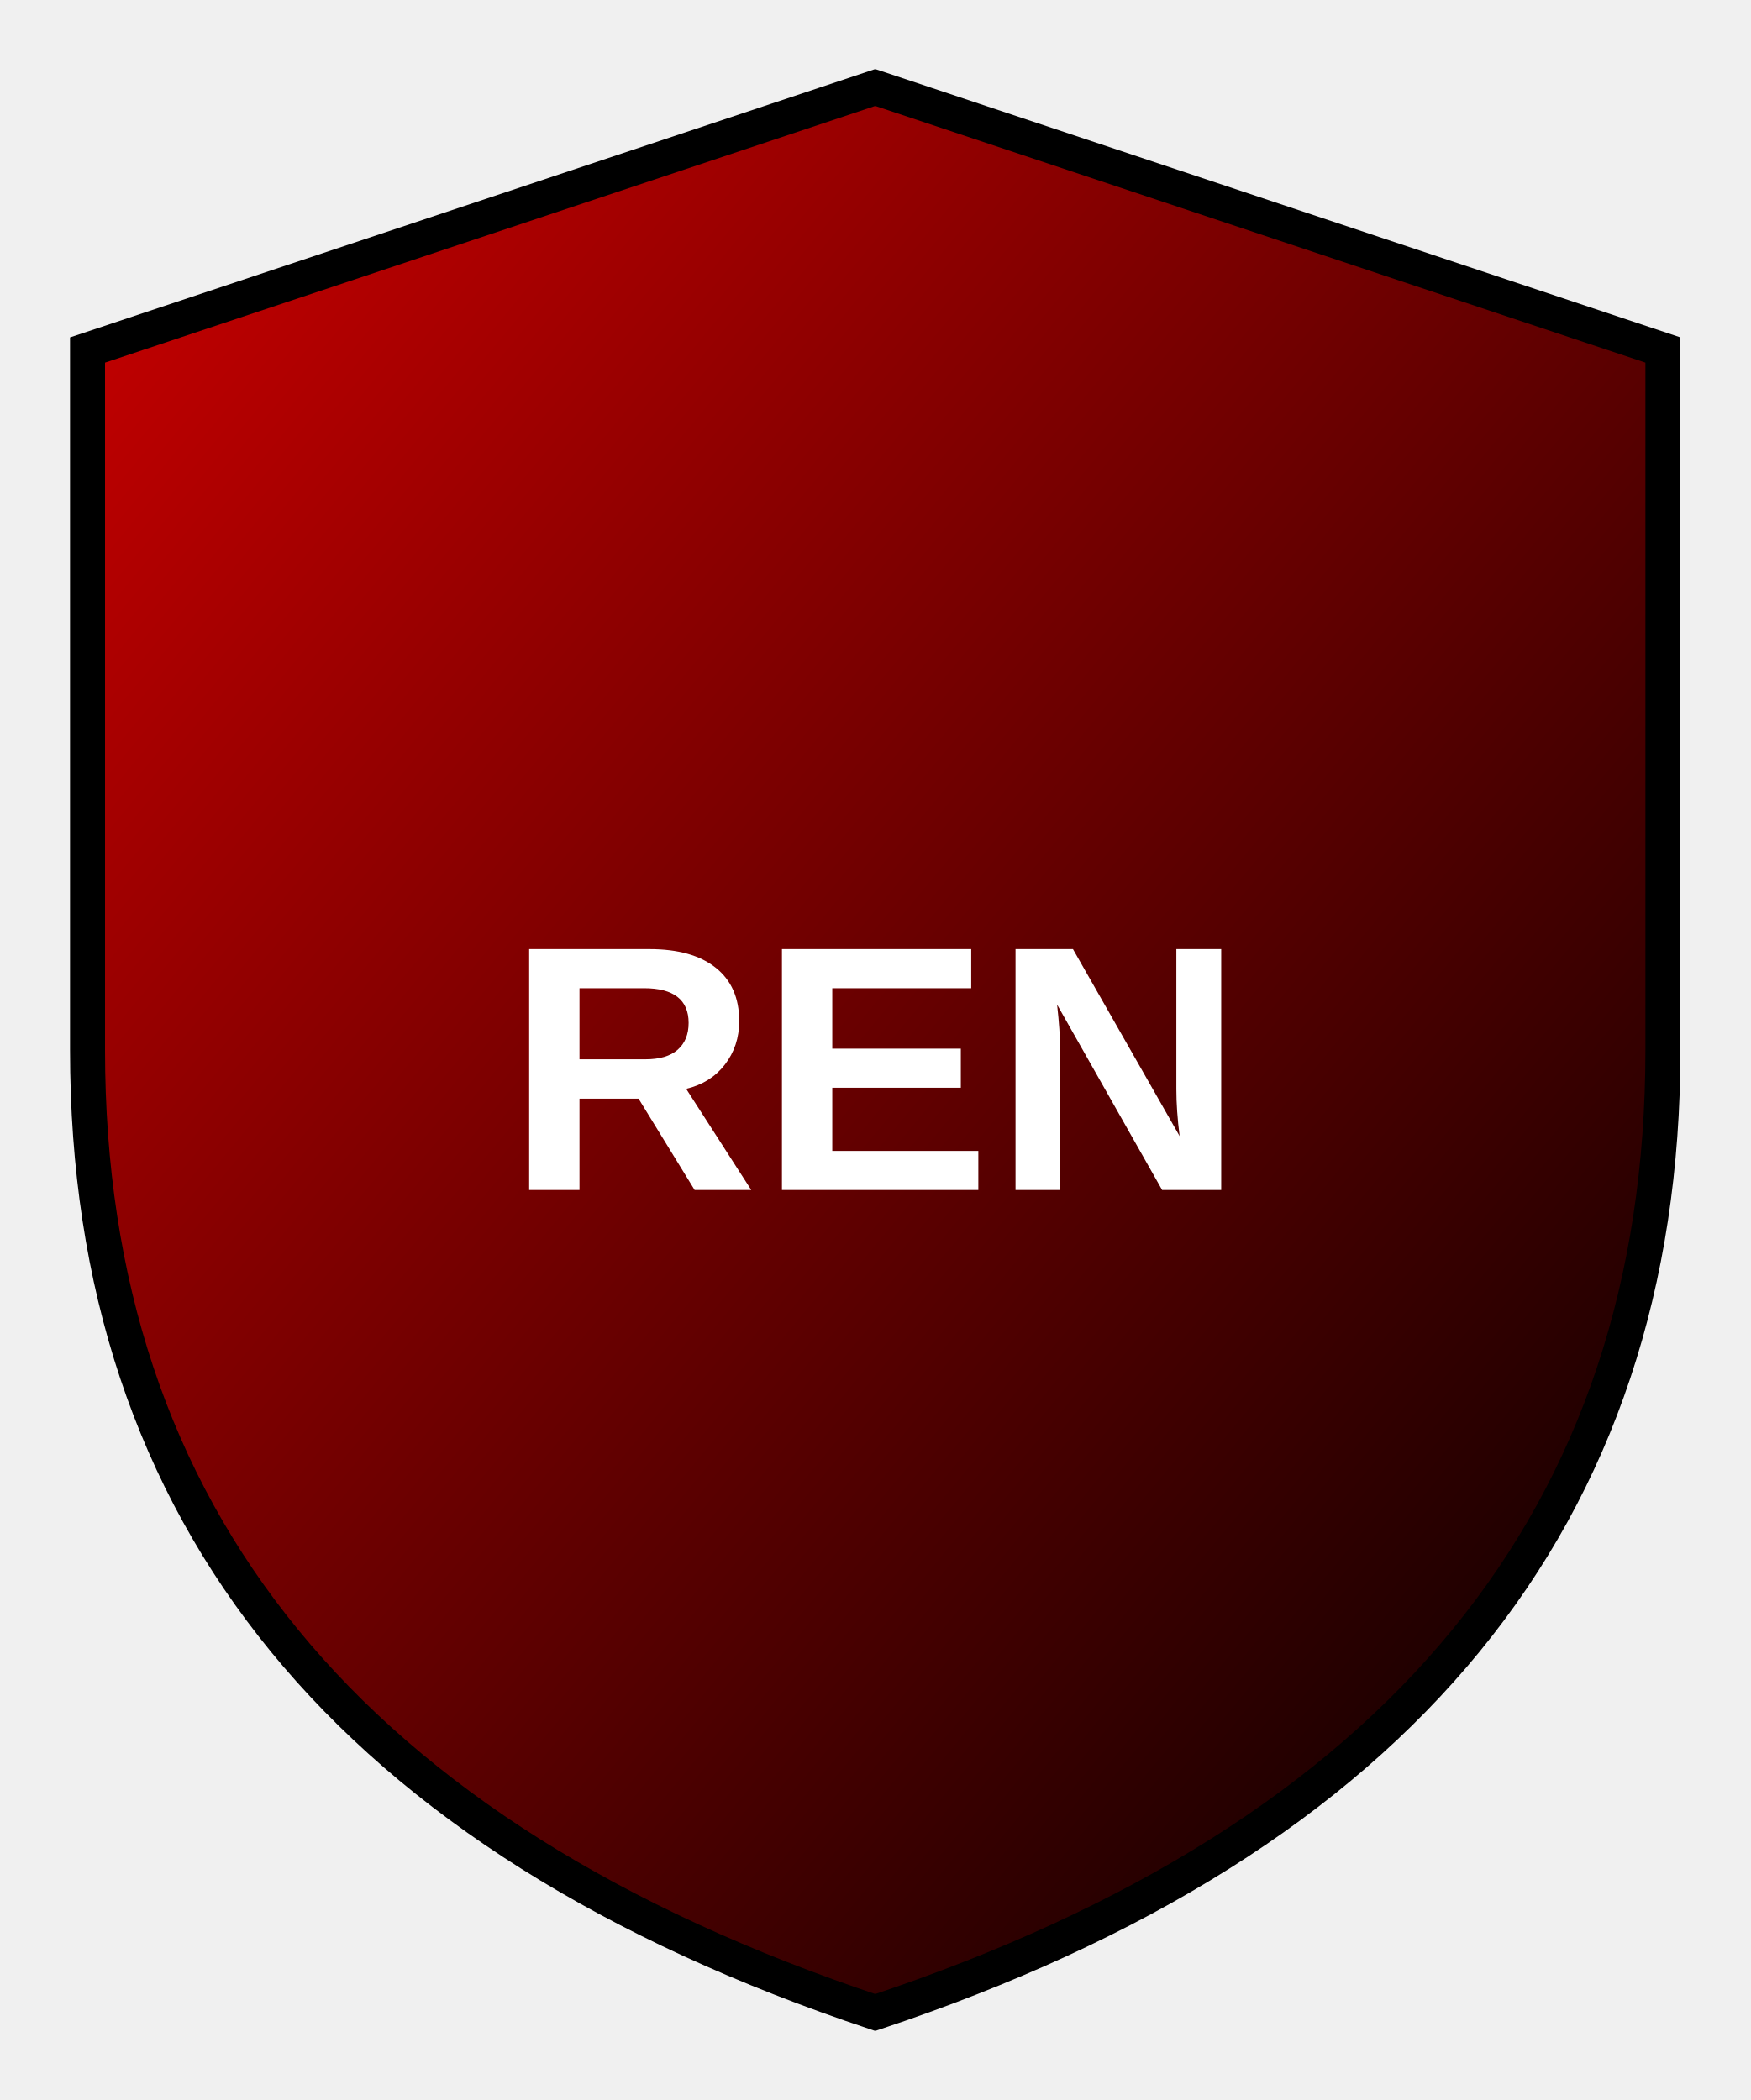
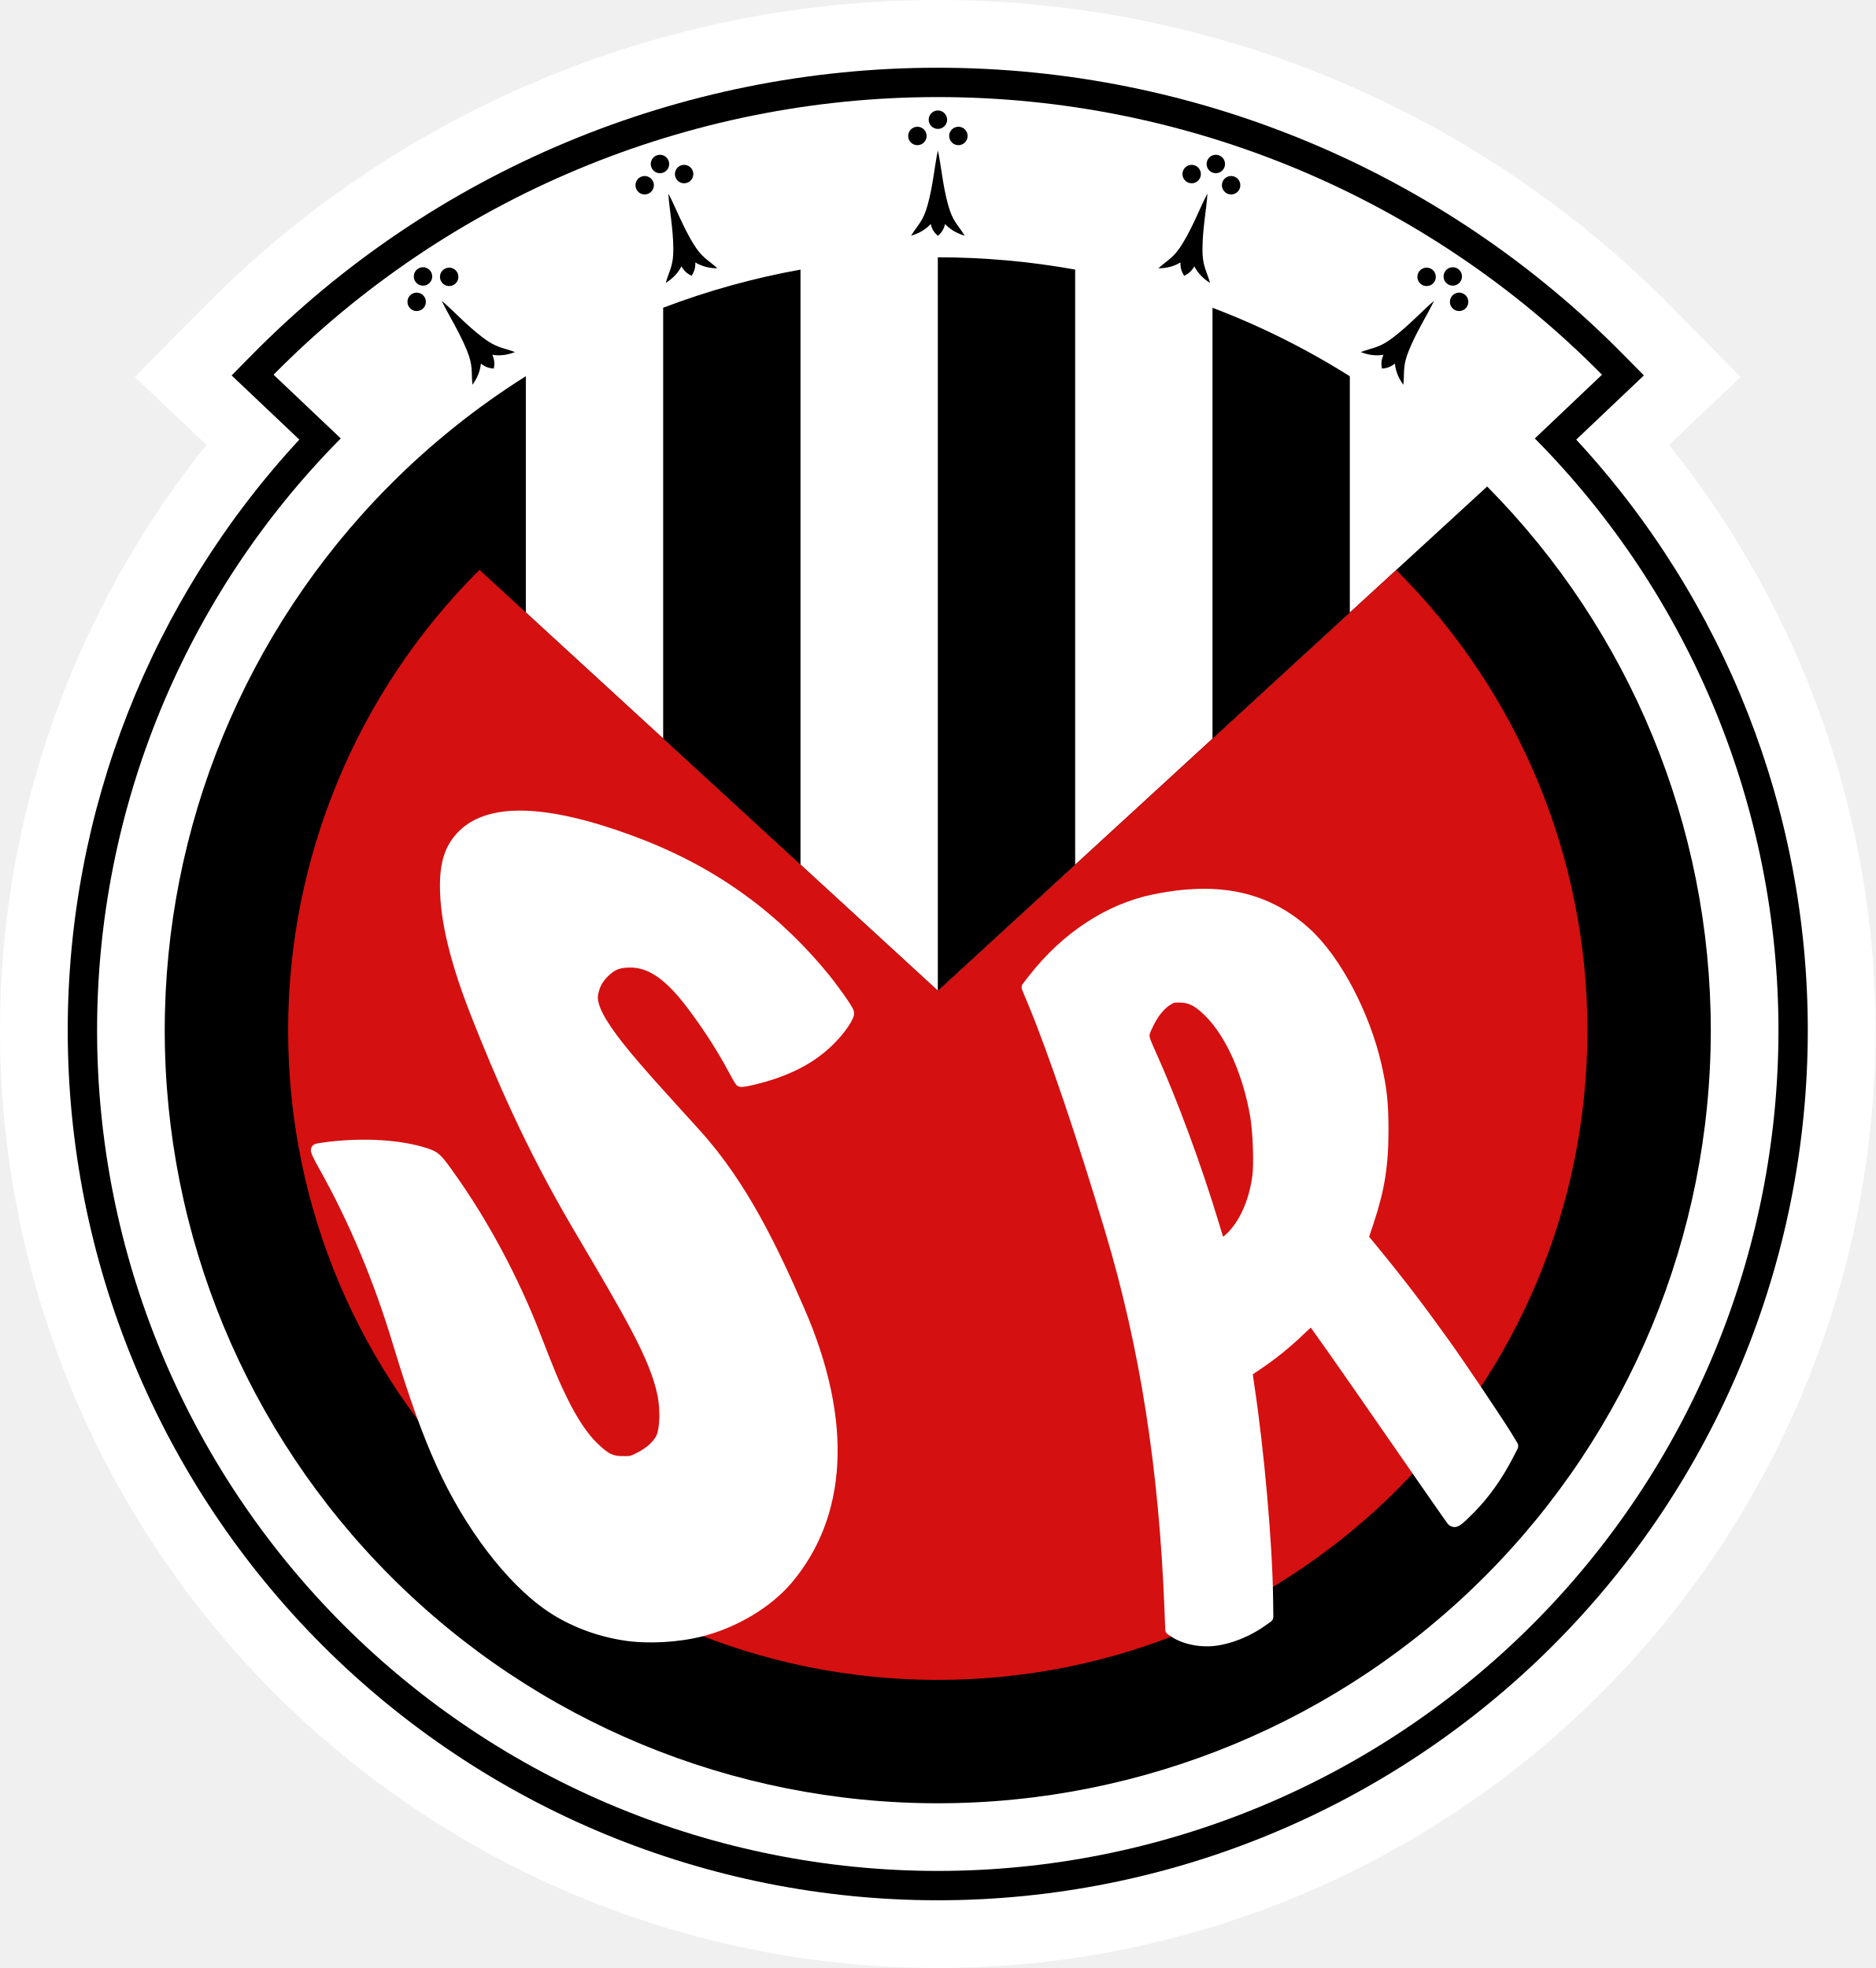
- <svg xmlns="http://www.w3.org/2000/svg" viewBox="0 0 100 120">
-   <defs>
-     <linearGradient id="g" x1="0" y1="0" x2="1" y2="1">
-       <stop offset="0%" stop-color="#CC0000" />
-       <stop offset="100%" stop-color="#000000" />
-     </linearGradient>
-   </defs>
-   <path d="M50 5 L95 20 L95 60 Q95 100 50 115 Q5 100 5 60 L5 20 Z" fill="url(#g)" stroke="#000000" stroke-width="2" />
-   <text x="50" y="68" text-anchor="middle" font-family="Arial,sans-serif" font-size="20" font-weight="bold" fill="white" stroke="none" stroke-width="0.5">REN</text>
+ <svg xmlns="http://www.w3.org/2000/svg" width="415.373mm" height="435.877mm" viewBox="0 0 415.373 435.877" version="1.1" id="svg8">
+   <defs id="defs2" />
+   <g id="layer1" transform="translate(701.4121,296.3477)">
+     <path id="path2175" d="m -493.797,-296.348 c -61.004,0.019 -119.48,24.476 -162.334,67.893 l -15.412,15.613 15.852,15.025 c -29.346,36.649 -45.721,82.266 -45.721,129.658 -10e-6,55.074 21.887,107.914 60.83,146.857 38.943,38.943 91.783,60.83 146.857,60.83 55.074,2e-5 107.912,-21.887 146.855,-60.83 38.943,-38.943 60.83,-91.783 60.83,-146.857 -1.5e-4,-47.392 -16.373,-93.009 -45.719,-129.658 l 15.842,-15.033 -15.402,-15.605 c -42.871,-43.435 -101.378,-67.893 -162.406,-67.893 h -0.066 -0.004 z m 0.006,42.998 h 0.002 0.004 0.061 c 42.154,-10e-6 82.73,14.461 115.355,40.484 l -13.867,13.16 15.469,15.607 c 30.58,30.848 47.728,72.503 47.729,115.939 2e-5,43.686 -17.343,85.56 -48.234,116.451 -30.891,30.891 -72.765,48.236 -116.451,48.236 -43.686,1.8e-5 -85.56,-17.345 -116.451,-48.236 -30.891,-30.891 -48.236,-72.765 -48.236,-116.451 6.9e-4,-43.44 17.152,-85.099 47.736,-115.947 l 15.482,-15.615 -13.879,-13.154 c 32.606,-26.004 73.154,-40.46 115.281,-40.475 z" style="color:#000000;font-style:normal;font-variant:normal;font-weight:normal;font-stretch:normal;font-size:medium;line-height:normal;font-family:sans-serif;font-variant-ligatures:normal;font-variant-position:normal;font-variant-caps:normal;font-variant-numeric:normal;font-variant-alternates:normal;font-variant-east-asian:normal;font-feature-settings:normal;font-variation-settings:normal;text-indent:0;text-align:start;text-decoration:none;text-decoration-line:none;text-decoration-style:solid;text-decoration-color:#000000;letter-spacing:normal;word-spacing:normal;text-transform:none;writing-mode:lr-tb;direction:ltr;text-orientation:mixed;dominant-baseline:auto;baseline-shift:baseline;text-anchor:start;white-space:normal;shape-padding:0;shape-margin:0;inline-size:0;clip-rule:nonzero;display:inline;overflow:visible;visibility:visible;isolation:auto;mix-blend-mode:normal;color-interpolation:sRGB;color-interpolation-filters:linearRGB;solid-color:#000000;solid-opacity:1;vector-effect:none;fill:#ffffff;fill-opacity:1;fill-rule:nonzero;stroke:none;stroke-width:30;stroke-linecap:round;stroke-linejoin:miter;stroke-miterlimit:4;stroke-dasharray:none;stroke-dashoffset:0;stroke-opacity:1;paint-order:stroke fill markers;color-rendering:auto;image-rendering:auto;shape-rendering:auto;text-rendering:auto;enable-background:accumulate;stop-color:#000000" />
+     <path id="path2177" d="m -493.792,-281.348 c -56.999,0.018 -111.623,22.863 -151.663,63.43 l -4.66,4.721 14.994,14.212 c -32.892,35.548 -51.291,82.236 -51.291,130.829 -1e-5,51.101 20.302,100.116 56.436,136.25 36.134,36.134 85.149,56.436 136.25,56.436 51.101,2e-5 100.116,-20.302 136.25,-56.436 36.134,-36.134 56.436,-85.149 56.436,-136.25 -1.5e-4,-48.59 -18.396,-95.275 -51.285,-130.822 l 14.985,-14.221 -4.657,-4.718 c -40.056,-40.583 -94.708,-63.43 -151.73,-63.43 h -0.066 z m 0.002,13 h 0.002 0.063 c 51.333,-1e-5 100.573,19.755 137.701,54.958 l -14.767,14.014 4.677,4.718 c 33.361,33.653 52.076,79.115 52.076,126.501 3e-5,47.658 -18.93,93.358 -52.629,127.057 -33.7,33.7 -79.399,52.629 -127.057,52.629 -47.658,2e-5 -93.358,-18.93 -127.057,-52.629 -33.7,-33.7 -52.629,-79.399 -52.629,-127.057 1.9e-4,-47.391 18.718,-92.856 52.084,-126.51 l 4.681,-4.721 -14.776,-14.005 c 37.111,-35.186 86.324,-54.939 137.633,-54.955 z" style="color:#000000;font-style:normal;font-variant:normal;font-weight:normal;font-stretch:normal;font-size:medium;line-height:normal;font-family:sans-serif;font-variant-ligatures:normal;font-variant-position:normal;font-variant-caps:normal;font-variant-numeric:normal;font-variant-alternates:normal;font-variant-east-asian:normal;font-feature-settings:normal;font-variation-settings:normal;text-indent:0;text-align:start;text-decoration:none;text-decoration-line:none;text-decoration-style:solid;text-decoration-color:#000000;letter-spacing:normal;word-spacing:normal;text-transform:none;writing-mode:lr-tb;direction:ltr;text-orientation:mixed;dominant-baseline:auto;baseline-shift:baseline;text-anchor:start;white-space:normal;shape-padding:0;shape-margin:0;inline-size:0;clip-rule:nonzero;display:inline;overflow:visible;visibility:visible;isolation:auto;mix-blend-mode:normal;color-interpolation:sRGB;color-interpolation-filters:linearRGB;solid-color:#000000;solid-opacity:1;vector-effect:none;fill:#000000;fill-opacity:1;fill-rule:nonzero;stroke:none;stroke-width:30;stroke-linecap:round;stroke-linejoin:miter;stroke-miterlimit:4;stroke-dasharray:none;stroke-dashoffset:0;stroke-opacity:1;paint-order:stroke fill markers;color-rendering:auto;image-rendering:auto;shape-rendering:auto;text-rendering:auto;enable-background:accumulate;stop-color:#000000" />
+     <path id="path2169" d="m -493.79,-274.849 c -55.263,0.017 -108.218,22.165 -147.039,61.496 l 14.886,14.109 c -34.571,34.869 -53.968,81.984 -53.968,131.086 -10e-6,49.38 19.616,96.737 54.533,131.654 34.917,34.917 82.274,54.533 131.654,54.533 49.38,0 96.737,-19.616 131.654,-54.533 34.917,-34.917 54.533,-82.274 54.533,-131.654 -1.8e-4,-49.098 -19.394,-96.209 -53.959,-131.077 l 14.877,-14.118 c -38.837,-39.347 -91.818,-61.496 -147.104,-61.496 z" style="color:#000000;font-style:normal;font-variant:normal;font-weight:normal;font-stretch:normal;font-size:medium;line-height:normal;font-family:sans-serif;font-variant-ligatures:normal;font-variant-position:normal;font-variant-caps:normal;font-variant-numeric:normal;font-variant-alternates:normal;font-variant-east-asian:normal;font-feature-settings:normal;font-variation-settings:normal;text-indent:0;text-align:start;text-decoration:none;text-decoration-line:none;text-decoration-style:solid;text-decoration-color:#000000;letter-spacing:normal;word-spacing:normal;text-transform:none;writing-mode:lr-tb;direction:ltr;text-orientation:mixed;dominant-baseline:auto;baseline-shift:baseline;text-anchor:start;white-space:normal;shape-padding:0;shape-margin:0;inline-size:0;clip-rule:nonzero;display:inline;overflow:visible;visibility:visible;isolation:auto;mix-blend-mode:normal;color-interpolation:sRGB;color-interpolation-filters:linearRGB;solid-color:#000000;solid-opacity:1;vector-effect:none;fill:#ffffff;fill-opacity:1;fill-rule:nonzero;stroke:none;stroke-width:0.265;stroke-linecap:round;stroke-linejoin:miter;stroke-miterlimit:4;stroke-dasharray:none;stroke-dashoffset:0;stroke-opacity:1;paint-order:stroke fill markers;color-rendering:auto;image-rendering:auto;shape-rendering:auto;text-rendering:auto;enable-background:accumulate;stop-color:#000000" />
+     <g style="opacity:1;fill:#000000;stroke:none" id="g1003-1-8" transform="matrix(-0.8317508,0,0,0.8317508,-535.8092,-0.2685506)">
+       <path d="m -48.179,-324.099 a 2.453,2.453 0 0 1 -2.453,2.453 2.453,2.453 0 0 1 -2.453,-2.453 2.453,2.453 0 0 1 2.453,-2.453 2.453,2.453 0 0 1 2.453,2.453 z" style="opacity:1;fill:#000000;stroke-width:6.45;stroke-linecap:round;stroke-linejoin:round;stroke-miterlimit:26.8;paint-order:stroke fill markers;stroke:none" id="path935-4-4" />
+       <path id="path935-7-4-38" style="opacity:1;fill:#000000;stroke-width:6.45;stroke-linecap:round;stroke-linejoin:round;stroke-miterlimit:26.8;paint-order:stroke fill markers;stroke:none" d="m -53.638,-319.767 a 2.453,2.453 0 0 1 -2.453,2.453 2.453,2.453 0 0 1 -2.453,-2.453 2.453,2.453 0 0 1 2.453,-2.453 2.453,2.453 0 0 1 2.453,2.453 z" />
+       <path d="m -42.72,-319.767 a 2.453,2.453 0 0 1 -2.453,2.453 2.453,2.453 0 0 1 -2.453,-2.453 2.453,2.453 0 0 1 2.453,-2.453 2.453,2.453 0 0 1 2.453,2.453 z" style="opacity:1;fill:#000000;stroke-width:6.45;stroke-linecap:round;stroke-linejoin:round;stroke-miterlimit:26.8;paint-order:stroke fill markers;stroke:none" id="path935-7-8-8-2" />
+     </g>
+     <path id="path970-4-9" style="opacity:1;fill:#000000;stroke:none;stroke-width:0.22px;stroke-linecap:butt;stroke-linejoin:miter;stroke-opacity:1" d="m -493.697,-263.027 c 0.739,3.354 1.053,7.701 2.278,12.103 1.007,3.619 2.042,4.185 3.667,6.781 -1.621,-0.481 -3.11,-1.253 -4.346,-2.583 -0.381,1.481 -0.992,2.047 -1.599,2.624 -0.607,-0.577 -1.218,-1.142 -1.599,-2.624 -1.236,1.33 -2.725,2.101 -4.346,2.583 1.625,-2.595 2.66,-3.162 3.667,-6.781 1.225,-4.403 1.54,-8.749 2.278,-12.103 z" />
+     <g transform="matrix(-0.8003316,-0.2264479,-0.2264479,0.8003316,-546.0581,-12.10524)" id="g1003-1-1-7" style="opacity:1;fill:#000000;stroke:none">
+       <path id="path935-4-1-0" style="opacity:1;fill:#000000;stroke-width:6.45;stroke-linecap:round;stroke-linejoin:round;stroke-miterlimit:26.8;paint-order:stroke fill markers;stroke:none" d="m -48.179,-324.099 a 2.453,2.453 0 0 1 -2.453,2.453 2.453,2.453 0 0 1 -2.453,-2.453 2.453,2.453 0 0 1 2.453,-2.453 2.453,2.453 0 0 1 2.453,2.453 z" />
+       <path d="m -53.638,-319.767 a 2.453,2.453 0 0 1 -2.453,2.453 2.453,2.453 0 0 1 -2.453,-2.453 2.453,2.453 0 0 1 2.453,-2.453 2.453,2.453 0 0 1 2.453,2.453 z" style="opacity:1;fill:#000000;stroke-width:6.45;stroke-linecap:round;stroke-linejoin:round;stroke-miterlimit:26.8;paint-order:stroke fill markers;stroke:none" id="path935-7-4-3-9" />
+       <path id="path935-7-8-8-0-5" style="opacity:1;fill:#000000;stroke-width:6.45;stroke-linecap:round;stroke-linejoin:round;stroke-miterlimit:26.8;paint-order:stroke fill markers;stroke:none" d="m -42.72,-319.767 a 2.453,2.453 0 0 1 -2.453,2.453 2.453,2.453 0 0 1 -2.453,-2.453 2.453,2.453 0 0 1 2.453,-2.453 2.453,2.453 0 0 1 2.453,2.453 z" />
+     </g>
+     <path d="m -433.999,-253.473 c -0.202,3.428 -1.083,7.697 -1.103,12.266 -0.017,3.756 0.825,4.583 1.682,7.523 -1.429,-0.904 -2.652,-2.053 -3.479,-3.668 -0.77,1.322 -1.511,1.699 -2.253,2.089 -0.427,-0.721 -0.861,-1.431 -0.824,-2.96 -1.551,0.943 -3.194,1.28 -4.885,1.302 2.27,-2.055 3.42,-2.318 5.374,-5.526 2.377,-3.903 3.863,-8 5.487,-11.026 z" style="opacity:1;fill:#000000;stroke:none;stroke-width:0.22px;stroke-linecap:butt;stroke-linejoin:miter;stroke-opacity:1" id="path970-4-7-0" />
+     <g transform="matrix(-0.6594305,-0.506913,-0.506913,0.6594305,-577.3434,-47.0654)" id="g1003-1-2-1" style="opacity:1;fill:#000000;stroke:none">
+       <path id="path935-4-2-4" style="opacity:1;fill:#000000;stroke-width:6.45;stroke-linecap:round;stroke-linejoin:round;stroke-miterlimit:26.8;paint-order:stroke fill markers;stroke:none" d="m -48.179,-324.099 a 2.453,2.453 0 0 1 -2.453,2.453 2.453,2.453 0 0 1 -2.453,-2.453 2.453,2.453 0 0 1 2.453,-2.453 2.453,2.453 0 0 1 2.453,2.453 z" />
+       <path d="m -53.638,-319.767 a 2.453,2.453 0 0 1 -2.453,2.453 2.453,2.453 0 0 1 -2.453,-2.453 2.453,2.453 0 0 1 2.453,-2.453 2.453,2.453 0 0 1 2.453,2.453 z" style="opacity:1;fill:#000000;stroke-width:6.45;stroke-linecap:round;stroke-linejoin:round;stroke-miterlimit:26.8;paint-order:stroke fill markers;stroke:none" id="path935-7-4-5-1" />
+       <path id="path935-7-8-8-9-3" style="opacity:1;fill:#000000;stroke-width:6.45;stroke-linecap:round;stroke-linejoin:round;stroke-miterlimit:26.8;paint-order:stroke fill markers;stroke:none" d="m -42.72,-319.767 a 2.453,2.453 0 0 1 -2.453,2.453 2.453,2.453 0 0 1 -2.453,-2.453 2.453,2.453 0 0 1 2.453,-2.453 2.453,2.453 0 0 1 2.453,2.453 z" />
+     </g>
+     <path d="m -383.817,-229.72 c -1.458,3.109 -3.858,6.747 -5.57,10.984 -1.407,3.483 -0.932,4.563 -1.225,7.611 -0.992,-1.37 -1.702,-2.889 -1.871,-4.696 -1.205,0.942 -2.033,1.018 -2.867,1.106 -0.13,-0.828 -0.269,-1.648 0.331,-3.055 -1.79,0.301 -3.441,0.006 -5.02,-0.601 2.87,-1.068 4.036,-0.886 7.04,-3.141 3.654,-2.744 6.553,-5.999 9.182,-8.207 z" style="opacity:1;fill:#000000;stroke:none;stroke-width:0.22px;stroke-linecap:butt;stroke-linejoin:miter;stroke-opacity:1" id="path970-4-8-8" />
+     <path id="path117-2" style="opacity:1;fill:#ffffff;stroke-width:23.108;stroke-linecap:round;stroke-linejoin:round;stroke-miterlimit:26.8;paint-order:stroke fill markers;stroke:none" d="M -322.523,-68.157 A 171.202,171.202 0 0 1 -493.725,103.045 171.202,171.202 0 0 1 -664.927,-68.157 171.202,171.202 0 0 1 -493.725,-239.359 171.202,171.202 0 0 1 -322.523,-68.157" />
+     <path id="path117-2-0" style="opacity:1;fill:#000000;stroke-width:87.336;stroke-linecap:round;stroke-linejoin:round;stroke-miterlimit:26.8;paint-order:stroke fill markers;stroke:none" d="m 436.582,303.971 a 647.063,647.063 0 0 0 -114.953,92.227 v 0.004 c -119.988,121.161 -187.298,284.788 -187.299,455.309 1.5e-4,171.612 68.172,336.195 189.52,457.543 121.348,121.348 285.931,189.519 457.543,189.52 171.612,-10e-5 336.195,-68.172 457.543,-189.52 121.348,-121.348 189.519,-285.931 189.52,-457.543 -2e-4,-170.47 -67.271,-334.052 -187.195,-455.205 L 781.5,818.418 436.582,501.742 Z" transform="matrix(0.2645833,0,0,0.2645833,-700.4684,-293.4525)" />
+     <path id="path117-2-9" style="opacity:1;fill:#d51010;fill-opacity:1;stroke-width:73.396;stroke-linecap:round;stroke-linejoin:round;stroke-miterlimit:26.8;paint-order:stroke fill markers;stroke:none" d="M 397.77,466.107 A 543.786,543.786 0 0 0 237.605,851.51 543.786,543.786 0 0 0 781.393,1395.295 543.786,543.786 0 0 0 1325.178,851.51 543.786,543.786 0 0 0 1165.119,466.209 L 781.5,818.418 Z" transform="matrix(0.2645833,0,0,0.2645833,-700.4684,-293.4525)" />
+     <path id="path2189" style="color:#000000;font-style:normal;font-variant:normal;font-weight:normal;font-stretch:normal;font-size:medium;line-height:normal;font-family:sans-serif;font-variant-ligatures:normal;font-variant-position:normal;font-variant-caps:normal;font-variant-numeric:normal;font-variant-alternates:normal;font-variant-east-asian:normal;font-feature-settings:normal;font-variation-settings:normal;text-indent:0;text-align:start;text-decoration:none;text-decoration-line:none;text-decoration-style:solid;text-decoration-color:#000000;letter-spacing:normal;word-spacing:normal;text-transform:none;writing-mode:lr-tb;direction:ltr;text-orientation:mixed;dominant-baseline:auto;baseline-shift:baseline;text-anchor:start;white-space:normal;shape-padding:0;shape-margin:0;inline-size:0;clip-rule:nonzero;display:inline;overflow:visible;visibility:visible;isolation:auto;mix-blend-mode:normal;color-interpolation:sRGB;color-interpolation-filters:linearRGB;solid-color:#000000;solid-opacity:1;vector-effect:none;fill:#ffffff;fill-opacity:1;fill-rule:nonzero;stroke:none;stroke-width:10;stroke-linecap:butt;stroke-linejoin:round;stroke-miterlimit:4;stroke-dasharray:none;stroke-dashoffset:0;stroke-opacity:1;color-rendering:auto;image-rendering:auto;shape-rendering:auto;text-rendering:auto;enable-background:accumulate;stop-color:#000000" d="m 430.672,667.619 c -22.137,0.177 -39.575,6.087 -51.156,18.348 -10.558,11.179 -14.807,24.45 -14.822,44.594 -0.019,29.24 8.701,64.927 26.449,109.852 18.943,47.95 44.381,108.38 85.268,177.719 42.165,71.508 64.132,108.234 70.395,139.074 2.646,13.031 1.604,28.267 -0.842,33.365 -2.465,5.139 -8.007,10.425 -16.283,14.58 -5.926,2.975 -5.327,2.834 -11.717,2.834 -8.626,0 -12.205,-1.72 -21.576,-10.762 -8.402,-8.106 -16.742,-20.51 -25.594,-38.615 -6.749,-13.804 -8.895,-18.966 -22.957,-55.076 -17.547,-45.059 -42.297,-91.431 -69.088,-129.42 -6.562,-9.305 -10.015,-14.23 -13.523,-17.672 -3.508,-3.441 -7.163,-4.903 -11.574,-6.311 -22.047,-7.033 -51.679,-8.818 -82.279,-5.279 -2.589,0.299 -5.047,0.643 -6.998,0.967 -0.975,0.162 -1.813,0.313 -2.539,0.473 -0.363,0.08 -0.694,0.16 -1.055,0.266 -0.361,0.106 -0.606,0.06 -1.633,0.701 -2.244,1.4 -2.473,3.63 -2.473,4.592 4.5e-4,0.962 0.153,1.504 0.303,2.045 0.3,1.081 0.715,2.047 1.264,3.248 1.098,2.403 2.765,5.576 5.062,9.656 25.013,44.419 45.761,93.733 61.957,147.32 13.355,44.187 24.542,75.403 36.666,102.195 23.453,51.827 58.706,98.359 92.789,121.453 18.53,12.556 41.416,21.243 64.873,24.693 19.696,2.897 44.929,1.452 64.99,-3.67 28.827,-7.359 57.281,-24.373 74.586,-44.897 46.071,-54.641 52.153,-134.091 10.357,-229.916 -22.229,-50.965 -47.596,-104.774 -87.225,-148.568 -25.83,-28.546 -48.366,-52.856 -63.795,-72.312 -7.714,-9.728 -13.637,-18.256 -17.287,-25.283 -3.65,-7.028 -4.81,-12.416 -4.209,-15.68 1.256,-6.819 3.483,-11.032 8.357,-15.863 5.63,-5.579 10.008,-7.31 18.838,-7.277 15.543,0.058 30.207,10.088 49.643,36.398 13.088,17.717 23.548,34.131 32.807,51.475 1.323,2.479 2.605,4.785 3.646,6.555 0.521,0.885 0.981,1.625 1.387,2.244 0.203,0.31 0.386,0.586 0.613,0.887 0.228,0.301 -0.06,0.47 1.588,1.498 1.461,0.912 2.123,0.799 2.686,0.842 0.562,0.043 0.995,0.028 1.439,0 0.89,-0.057 1.796,-0.186 2.842,-0.361 2.092,-0.351 4.686,-0.908 7.574,-1.609 5.777,-1.404 12.672,-3.367 18.309,-5.33 19.561,-6.812 34.86,-16.003 47.672,-28.797 4.644,-4.638 8.829,-9.714 11.877,-14.217 1.524,-2.252 2.767,-4.34 3.662,-6.326 0.895,-1.986 1.923,-3.637 1.121,-6.865 -0.348,-1.402 -0.738,-1.974 -1.232,-2.879 -0.494,-0.905 -1.098,-1.919 -1.816,-3.057 -1.438,-2.274 -3.321,-5.045 -5.455,-8.061 -4.267,-6.032 -9.517,-12.991 -14.047,-18.447 -44.286,-53.346 -96.98,-90.288 -163.48,-114.641 -35.695,-13.071 -65.6,-20.017 -89.875,-20.641 -1.517,-0.039 -3.013,-0.053 -4.488,-0.041 z" transform="matrix(0.2645833,0,0,0.2645833,-700.4684,-293.4525)" />
+     <path id="path2183" style="color:#000000;font-style:normal;font-variant:normal;font-weight:normal;font-stretch:normal;font-size:medium;line-height:normal;font-family:sans-serif;font-variant-ligatures:normal;font-variant-position:normal;font-variant-caps:normal;font-variant-numeric:normal;font-variant-alternates:normal;font-variant-east-asian:normal;font-feature-settings:normal;font-variation-settings:normal;text-indent:0;text-align:start;text-decoration:none;text-decoration-line:none;text-decoration-style:solid;text-decoration-color:#000000;letter-spacing:normal;word-spacing:normal;text-transform:none;writing-mode:lr-tb;direction:ltr;text-orientation:mixed;dominant-baseline:auto;baseline-shift:baseline;text-anchor:start;white-space:normal;shape-padding:0;shape-margin:0;inline-size:0;clip-rule:nonzero;display:inline;overflow:visible;visibility:visible;isolation:auto;mix-blend-mode:normal;color-interpolation:sRGB;color-interpolation-filters:linearRGB;solid-color:#000000;solid-opacity:1;vector-effect:none;fill:#ffffff;fill-opacity:1;fill-rule:nonzero;stroke:none;stroke-width:10;stroke-linecap:butt;stroke-linejoin:round;stroke-miterlimit:4;stroke-dasharray:none;stroke-dashoffset:0;stroke-opacity:1;color-rendering:auto;image-rendering:auto;shape-rendering:auto;text-rendering:auto;enable-background:accumulate;stop-color:#000000" d="m 1005.064,733.064 c -13.439,-0.055 -27.767,1.514 -43.139,4.635 -38.88,7.893 -75.695,31.993 -103.473,67.354 l -5.84,7.434 a 5,5 0 0 0 -0.686,5.012 l 4.982,11.951 c 16.814,40.369 40.985,111.64 64.783,191.154 29.098,97.224 45.003,198.959 49.518,317.029 l 0.6,15.605 a 5,5 0 0 0 2.236,3.978 l 3.277,2.17 c 5.79,3.832 14.403,6.559 22.176,7.399 8.909,0.963 16.159,0.277 25.688,-2.363 9.922,-2.75 21.152,-8.077 29.58,-14.047 l 5.41,-3.832 a 5,5 0 0 0 2.111,-4.149 l -0.207,-15.723 c -0.594,-45.753 -7.524,-124.2 -15.715,-178.111 -0.498,-3.276 -0.925,-6.287 -1.197,-8.451 -0.034,-0.266 -0.043,-0.374 -0.072,-0.613 0.167,-0.114 0.254,-0.172 0.435,-0.295 1.677,-1.139 3.955,-2.681 6.43,-4.348 12.653,-8.521 24.927,-18.482 35.934,-29.16 2.143,-2.08 4.05,-3.832 5.678,-5.299 0.582,0.785 0.951,1.263 1.727,2.332 3.172,4.374 7.973,11.134 14.588,20.559 13.229,18.85 33.729,48.36 63.203,90.945 9.356,13.517 17.996,25.95 24.383,35.094 3.193,4.572 5.82,8.324 7.699,10.984 0.94,1.33 1.695,2.382 2.244,3.144 0.274,0.381 0.495,0.692 0.678,0.938 0.183,0.246 0.027,0.15 0.672,0.834 1.124,1.19 3.627,2.353 5.686,2.125 2.059,-0.228 3.378,-1.071 4.725,-2.016 2.693,-1.89 5.709,-4.819 10.607,-9.729 12.569,-12.597 23.932,-28.534 33.07,-46.277 l 3.867,-7.508 a 5,5 0 0 0 -0.168,-4.879 l -4.193,-6.916 c -7.766,-12.82 -39.301,-59.721 -52.723,-78.471 -21.35,-29.826 -37.943,-51.558 -58.641,-76.809 l -8.525,-10.408 3.66,-10.984 c 9.241,-27.676 12.559,-48.397 12.535,-78.307 -0.019,-22.448 -1.244,-34.321 -5.551,-53.688 -9.753,-43.856 -34.5,-91.346 -60.701,-115.07 -24.38,-22.075 -52.969,-33.08 -87.328,-33.225 z m -23.783,95.238 c 0.732,-0.012 1.663,0.005 2.93,0.018 7.362,0.073 12.631,2.666 21.406,11.441 16.919,16.919 31.347,48.792 37.367,84.404 2.204,13.038 3.047,39.179 1.75,49.002 -2.935,22.223 -11.914,40.707 -23.504,50.41 -0.578,0.484 -0.561,0.381 -1.041,0.723 -0.164,-0.527 -0.126,-0.412 -0.303,-0.988 -0.885,-2.893 -2.051,-6.729 -3.285,-10.815 -14.746,-48.808 -35.156,-104.008 -53.207,-143.859 -3.38,-7.462 -4.682,-10.825 -4.748,-12.453 -0.066,-1.628 0.769,-3.561 3.617,-9.314 3.934,-7.948 9.306,-14.07 14.041,-16.854 2.368,-1.392 2.78,-1.679 4.977,-1.715 z" transform="matrix(0.2645833,0,0,0.2645833,-700.4684,-293.4525)" />
+     <path id="rect246-6" style="opacity:1;fill:#000000;stroke-width:17.506;stroke-linecap:round;stroke-linejoin:round;stroke-miterlimit:26.8;paint-order:stroke fill markers;stroke:none" d="m 551.537,607.285 114.953,105.541 v -498.096 c -39.218,7.077 -77.699,17.762 -114.951,31.918 z" transform="matrix(0.2645833,0,0,0.2645833,-700.4684,-293.4525)" />
+     <path id="rect246-5" style="opacity:1;fill:#000000;stroke-width:18.939;stroke-linecap:round;stroke-linejoin:round;stroke-miterlimit:26.8;paint-order:stroke fill markers;stroke:none" d="m 781.443,204.447 v 613.918 l 0.057,0.053 114.898,-105.49 V 214.75 c -37.935,-6.852 -76.406,-10.3 -114.955,-10.303 z" transform="matrix(0.2645833,0,0,0.2645833,-700.4684,-293.4525)" />
+     <path id="rect246-1" style="opacity:1;fill:#000000;stroke-width:15.316;stroke-linecap:round;stroke-linejoin:round;stroke-miterlimit:26.8;paint-order:stroke fill markers;stroke:none" d="m 1011.352,246.688 v 360.699 l 114.955,-105.543 V 304.037 a 647.063,647.063 0 0 0 -114.955,-57.35 z" transform="matrix(0.2645833,0,0,0.2645833,-700.4684,-293.4525)" />
+     <g style="opacity:1;fill:#000000;stroke:none" id="g1003-1-1" transform="matrix(0.8003316,-0.2264479,0.2264479,0.8003316,-441.3349,-12.10524)">
+       <path d="m -48.179,-324.099 a 2.453,2.453 0 0 1 -2.453,2.453 2.453,2.453 0 0 1 -2.453,-2.453 2.453,2.453 0 0 1 2.453,-2.453 2.453,2.453 0 0 1 2.453,2.453 z" style="opacity:1;fill:#000000;stroke-width:6.45;stroke-linecap:round;stroke-linejoin:round;stroke-miterlimit:26.8;paint-order:stroke fill markers;stroke:none" id="path935-4-1" />
+       <path id="path935-7-4-3" style="opacity:1;fill:#000000;stroke-width:6.45;stroke-linecap:round;stroke-linejoin:round;stroke-miterlimit:26.8;paint-order:stroke fill markers;stroke:none" d="m -53.638,-319.767 a 2.453,2.453 0 0 1 -2.453,2.453 2.453,2.453 0 0 1 -2.453,-2.453 2.453,2.453 0 0 1 2.453,-2.453 2.453,2.453 0 0 1 2.453,2.453 z" />
+       <path d="m -42.72,-319.767 a 2.453,2.453 0 0 1 -2.453,2.453 2.453,2.453 0 0 1 -2.453,-2.453 2.453,2.453 0 0 1 2.453,-2.453 2.453,2.453 0 0 1 2.453,2.453 z" style="opacity:1;fill:#000000;stroke-width:6.45;stroke-linecap:round;stroke-linejoin:round;stroke-miterlimit:26.8;paint-order:stroke fill markers;stroke:none" id="path935-7-8-8-0" />
+     </g>
+     <path id="path970-4-7" style="opacity:1;fill:#000000;stroke:none;stroke-width:0.22px;stroke-linecap:butt;stroke-linejoin:miter;stroke-opacity:1" d="m -553.394,-253.473 c 0.202,3.428 1.083,7.697 1.103,12.266 0.017,3.756 -0.825,4.583 -1.682,7.523 1.429,-0.904 2.652,-2.053 3.479,-3.668 0.77,1.322 1.511,1.699 2.253,2.089 0.427,-0.721 0.861,-1.431 0.824,-2.96 1.551,0.943 3.194,1.28 4.885,1.302 -2.27,-2.055 -3.42,-2.318 -5.374,-5.526 -2.377,-3.903 -3.863,-8 -5.487,-11.026 z" />
+     <g style="opacity:1;fill:#000000;stroke:none" id="g1003-1-2" transform="matrix(0.6594305,-0.506913,0.506913,0.6594305,-410.0496,-47.0654)">
+       <path d="m -48.179,-324.099 a 2.453,2.453 0 0 1 -2.453,2.453 2.453,2.453 0 0 1 -2.453,-2.453 2.453,2.453 0 0 1 2.453,-2.453 2.453,2.453 0 0 1 2.453,2.453 z" style="opacity:1;fill:#000000;stroke-width:6.45;stroke-linecap:round;stroke-linejoin:round;stroke-miterlimit:26.8;paint-order:stroke fill markers;stroke:none" id="path935-4-2" />
+       <path id="path935-7-4-5" style="opacity:1;fill:#000000;stroke-width:6.45;stroke-linecap:round;stroke-linejoin:round;stroke-miterlimit:26.8;paint-order:stroke fill markers;stroke:none" d="m -53.638,-319.767 a 2.453,2.453 0 0 1 -2.453,2.453 2.453,2.453 0 0 1 -2.453,-2.453 2.453,2.453 0 0 1 2.453,-2.453 2.453,2.453 0 0 1 2.453,2.453 z" />
+       <path d="m -42.72,-319.767 a 2.453,2.453 0 0 1 -2.453,2.453 2.453,2.453 0 0 1 -2.453,-2.453 2.453,2.453 0 0 1 2.453,-2.453 2.453,2.453 0 0 1 2.453,2.453 z" style="opacity:1;fill:#000000;stroke-width:6.45;stroke-linecap:round;stroke-linejoin:round;stroke-miterlimit:26.8;paint-order:stroke fill markers;stroke:none" id="path935-7-8-8-9" />
+     </g>
+     <path id="path970-4-8" style="opacity:1;fill:#000000;stroke:none;stroke-width:0.22px;stroke-linecap:butt;stroke-linejoin:miter;stroke-opacity:1" d="m -603.576,-229.72 c 1.458,3.109 3.858,6.747 5.57,10.984 1.407,3.483 0.932,4.563 1.225,7.611 0.992,-1.37 1.702,-2.889 1.871,-4.696 1.205,0.942 2.033,1.018 2.867,1.106 0.13,-0.828 0.269,-1.648 -0.331,-3.055 1.79,0.301 3.441,0.006 5.02,-0.601 -2.87,-1.068 -4.036,-0.886 -7.04,-3.141 -3.654,-2.744 -6.553,-5.999 -9.182,-8.207 z" />
+   </g>
</svg>
